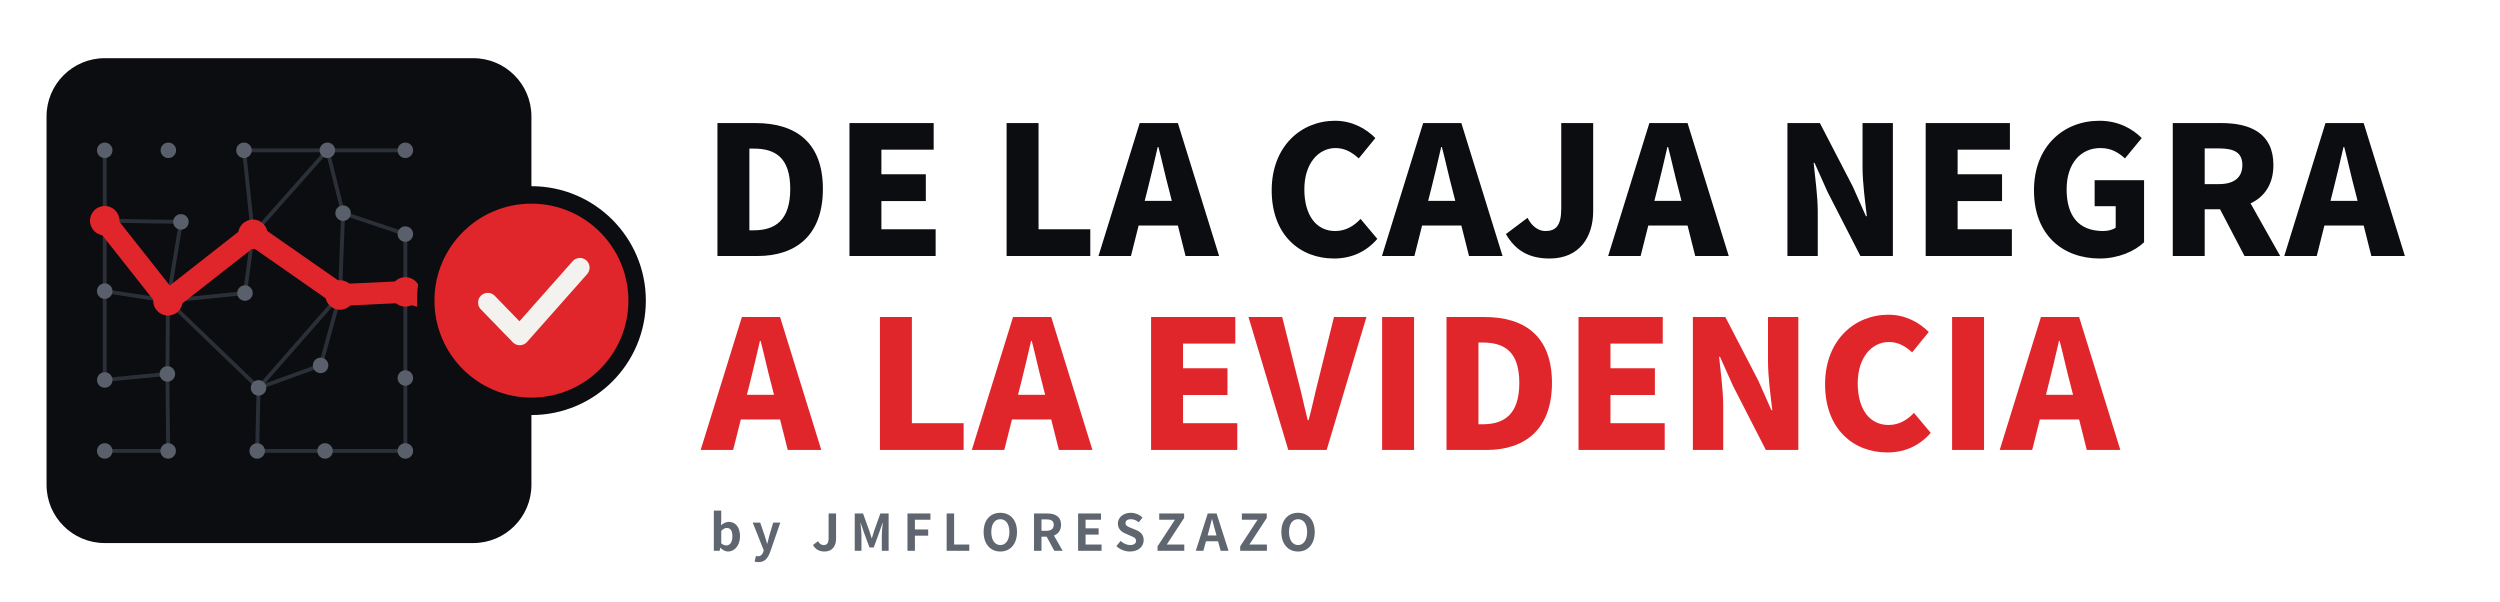
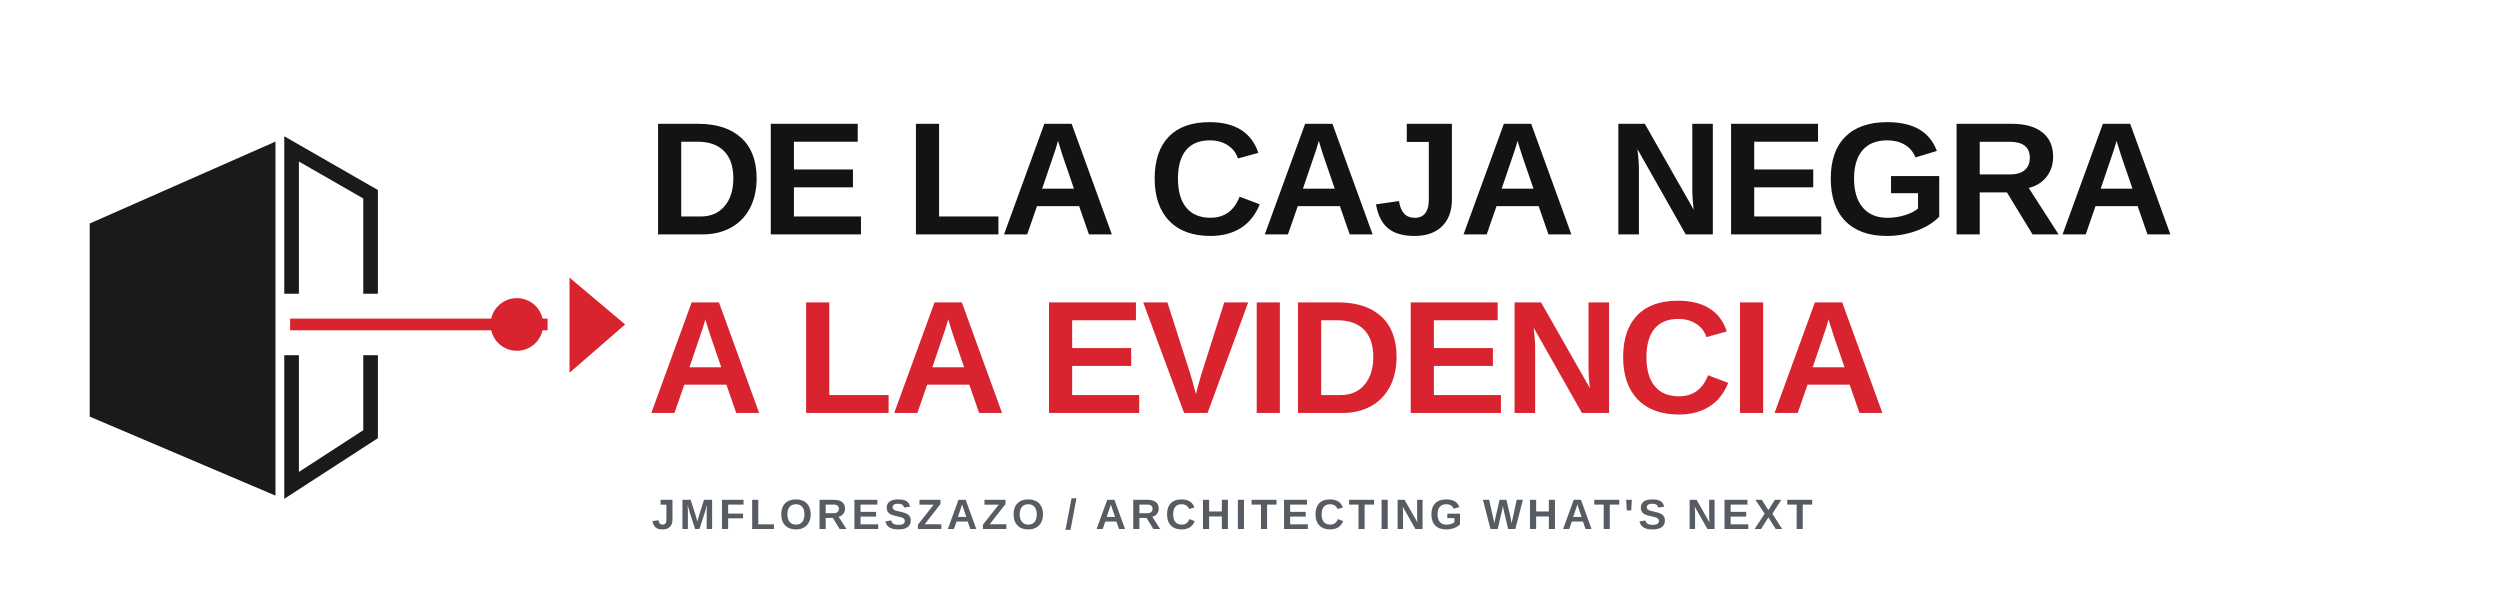
- <svg xmlns="http://www.w3.org/2000/svg" viewBox="0 0 1289 310" width="1289" height="310">
-   <rect x="24" y="30" width="250" height="250" rx="30.0" fill="#0B0D10" />
-   <g stroke="#2B3038" stroke-width="2.0" stroke-linecap="round">
-     <line x1="54.0" y1="77.5" x2="54.0" y2="113.8" />
-     <line x1="54.0" y1="113.8" x2="93.3" y2="114.4" />
-     <line x1="54.0" y1="113.8" x2="54.0" y2="150.1" />
-     <line x1="54.0" y1="113.8" x2="86.6" y2="155.1" />
-     <line x1="54.0" y1="150.1" x2="86.6" y2="155.1" />
-     <line x1="54.0" y1="150.1" x2="54.0" y2="195.9" />
-     <line x1="54.0" y1="195.9" x2="86.3" y2="192.8" />
-     <line x1="54.0" y1="232.5" x2="86.7" y2="232.5" />
-     <line x1="93.3" y1="114.4" x2="86.6" y2="155.1" />
-     <line x1="86.6" y1="155.1" x2="126.3" y2="151.1" />
-     <line x1="86.6" y1="155.1" x2="86.3" y2="192.8" />
-     <line x1="86.6" y1="155.1" x2="133.3" y2="200.0" />
-     <line x1="86.3" y1="192.8" x2="86.7" y2="232.5" />
-     <line x1="125.8" y1="77.5" x2="168.8" y2="77.5" />
-     <line x1="125.8" y1="77.5" x2="130.4" y2="120.8" />
-     <line x1="130.4" y1="120.8" x2="126.3" y2="151.1" />
-     <line x1="130.4" y1="120.8" x2="168.8" y2="77.5" />
-     <line x1="133.3" y1="200.0" x2="165.3" y2="188.4" />
-     <line x1="133.3" y1="200.0" x2="132.6" y2="232.5" />
-     <line x1="133.3" y1="200.0" x2="175.3" y2="152.1" />
-     <line x1="132.6" y1="232.5" x2="167.6" y2="232.5" />
-     <line x1="168.8" y1="77.5" x2="209.0" y2="77.5" />
-     <line x1="168.8" y1="77.5" x2="176.9" y2="109.9" />
-     <line x1="176.9" y1="109.9" x2="209.0" y2="120.7" />
-     <line x1="176.9" y1="109.9" x2="175.3" y2="152.1" />
-     <line x1="175.3" y1="152.1" x2="209.0" y2="150.5" />
-     <line x1="175.3" y1="152.1" x2="165.3" y2="188.4" />
-     <line x1="167.6" y1="232.5" x2="209.0" y2="232.5" />
-     <line x1="209.0" y1="120.7" x2="209.0" y2="150.5" />
-     <line x1="209.0" y1="150.5" x2="209.0" y2="194.9" />
-     <line x1="209.0" y1="194.9" x2="209.0" y2="232.5" />
+ <svg xmlns="http://www.w3.org/2000/svg" viewBox="0 0 1120 265" width="1120" height="265" role="img">
+   <g transform="scale(.58)">
+     <g transform="translate(6 28) scale(1.13)" stroke-linejoin="miter">
+       <path d="M56 128 L183 72 L183 314 L56 260 Z" fill="#181A1C" />
+       <path d="M194 176 V77 L248 108 V176" fill="none" stroke="#181A1C" stroke-width="10" stroke-linecap="butt" />
+       <path d="M194 218 V307 L248 272 V218" fill="none" stroke="#181A1C" stroke-width="10" stroke-linecap="butt" />
+       <path d="M193 197 H369" fill="none" stroke="#D9232E" stroke-width="8" stroke-linecap="butt" />
+       <circle cx="348" cy="197" r="18" fill="#D9232E" />
+       <path d="M384 165 L422 197 L384 230 Z" fill="#D9232E" />
+     </g>
  </g>
-   <g fill="#59606B">
-     <circle cx="54.0" cy="77.5" r="4.0" />
-     <circle cx="54.0" cy="113.8" r="4.0" />
-     <circle cx="54.0" cy="150.1" r="4.0" />
-     <circle cx="54.0" cy="195.9" r="4.0" />
-     <circle cx="54.0" cy="232.5" r="4.0" />
-     <circle cx="86.8" cy="77.5" r="4.0" />
-     <circle cx="93.3" cy="114.4" r="4.0" />
-     <circle cx="86.6" cy="155.1" r="4.0" />
-     <circle cx="86.3" cy="192.8" r="4.0" />
-     <circle cx="86.7" cy="232.5" r="4.0" />
-     <circle cx="125.8" cy="77.5" r="4.0" />
-     <circle cx="130.4" cy="120.8" r="4.0" />
-     <circle cx="126.3" cy="151.1" r="4.0" />
-     <circle cx="133.3" cy="200.0" r="4.0" />
-     <circle cx="132.6" cy="232.5" r="4.0" />
-     <circle cx="168.8" cy="77.5" r="4.0" />
-     <circle cx="176.9" cy="109.9" r="4.0" />
-     <circle cx="175.3" cy="152.1" r="4.0" />
-     <circle cx="165.3" cy="188.4" r="4.0" />
-     <circle cx="167.6" cy="232.5" r="4.0" />
-     <circle cx="209.0" cy="77.5" r="4.0" />
-     <circle cx="209.0" cy="120.7" r="4.0" />
-     <circle cx="209.0" cy="150.5" r="4.0" />
-     <circle cx="209.0" cy="194.9" r="4.0" />
-     <circle cx="209.0" cy="232.5" r="4.0" />
-   </g>
-   <path d="M54.0 113.8 L86.6 155.1 L130.4 120.8 L175.3 152.1 L209.0 150.5 L224.0 155.0" fill="none" stroke="#E0262B" stroke-width="11.25" stroke-linecap="round" stroke-linejoin="round" />
-   <g fill="#E0262B">
-     <circle cx="54.0" cy="113.8" r="7.6" />
-     <circle cx="86.6" cy="155.1" r="7.6" />
-     <circle cx="130.4" cy="120.8" r="7.6" />
-     <circle cx="175.3" cy="152.1" r="7.6" />
-     <circle cx="209.0" cy="150.5" r="7.6" />
-   </g>
-   <circle cx="274" cy="155.0" r="59.0" fill="#0B0D10" />
-   <circle cx="274" cy="155.0" r="50.0" fill="#E0262B" />
-   <path d="M251.5 156.0 L268.0 173.0 L299.0 138.0" fill="none" stroke="#F4F2EE" stroke-width="10.0" stroke-linecap="round" stroke-linejoin="round" />
-   <path d="M369.912 132.0H390.52C410.484 132.0 424.284 121.236 424.284 97.408C424.284 73.58 410.484 63.46 389.6 63.46H369.912ZM386.38 118.752V76.616H388.588C399.628 76.616 407.448 81.124 407.448 97.408C407.448 113.692 399.628 118.752 388.588 118.752Z M437.98 132.0H482.416V118.2H454.448V103.664H477.356V89.864H454.448V77.168H481.404V63.46H437.98Z  M519.008 132.0H562.156V118.2H535.476V63.46H519.008Z M566.376 132.0H583.12L587.076 116.268H607.316L611.272 132.0H628.568L607.316 63.46H587.628ZM590.204 103.572 591.676 97.776C593.424 90.968 595.264 82.964 596.92 75.788H597.288C599.128 82.78 600.876 90.968 602.716 97.776L604.188 103.572Z  M687.792 133.288C696.716 133.288 704.352 129.884 710.148 123.168L701.5 112.864C698.28 116.36 693.956 119.12 688.436 119.12C678.776 119.12 672.52 111.208 672.52 97.592C672.52 84.252 679.788 76.34 688.62 76.34C693.496 76.34 697.084 78.548 700.58 81.676L709.136 71.188C704.444 66.404 697.268 62.264 688.344 62.264C670.956 62.264 655.684 75.328 655.684 98.144C655.684 121.328 670.404 133.288 687.792 133.288Z M712.528 132.0H729.272L733.228 116.268H753.468L757.424 132.0H774.72L753.468 63.46H733.78ZM736.356 103.572 737.828 97.776C739.576 90.968 741.416 82.964 743.072 75.788H743.44C745.28 82.78 747.028 90.968 748.868 97.776L750.34 103.572Z M798.996 133.288C814.36 133.288 821.444 122.248 821.444 108.816V63.46H804.976V107.528C804.976 116.452 802.124 119.12 796.788 119.12C793.476 119.12 789.98 117.004 787.588 112.312L776.456 120.684C781.332 129.148 788.324 133.288 798.996 133.288Z M829.16 132.0H845.904L849.86 116.268H870.1L874.056 132.0H891.352L870.1 63.46H850.412ZM852.988 103.572 854.46 97.776C856.208 90.968 858.048 82.964 859.704 75.788H860.072C861.912 82.78 863.66 90.968 865.5 97.776L866.972 103.572Z  M921.596 132.0H937.236V109.276C937.236 100.996 935.856 91.612 935.12 83.976H935.58L942.296 98.972L959.224 132.0H975.968V63.46H960.328V86.184C960.328 94.372 961.708 104.216 962.536 111.484H962.076L955.36 96.304L938.34 63.46H921.596Z M992.884 132.0H1037.32V118.2H1009.352V103.664H1032.26V89.864H1009.352V77.168H1036.308V63.46H992.884Z M1082.664 133.288C1092.232 133.288 1100.696 129.516 1105.48 124.916V92.9H1079.996V106.332H1090.852V117.372C1089.38 118.476 1086.804 119.12 1084.412 119.12C1071.624 119.12 1065.552 111.208 1065.552 97.592C1065.552 84.252 1072.82 76.34 1082.94 76.34C1088.644 76.34 1092.232 78.64 1095.636 81.676L1104.284 71.188C1099.592 66.496 1092.416 62.264 1082.388 62.264C1064.08 62.264 1048.716 75.328 1048.716 98.144C1048.716 121.328 1063.712 133.288 1082.664 133.288Z M1136.748 94.924V76.524H1144.108C1151.928 76.524 1156.16 78.64 1156.16 85.08C1156.16 91.52 1151.928 94.924 1144.108 94.924ZM1157.264 132.0H1175.664L1160.392 104.86C1167.476 101.548 1172.168 95.108 1172.168 85.08C1172.168 68.52 1160.024 63.46 1145.396 63.46H1120.28V132.0H1136.748V107.896H1144.66Z M1177.768 132.0H1194.512L1198.468 116.268H1218.708L1222.664 132.0H1239.96L1218.708 63.46H1199.02ZM1201.596 103.572 1203.068 97.776C1204.816 90.968 1206.656 82.964 1208.312 75.788H1208.68C1210.52 82.78 1212.268 90.968 1214.108 97.776L1215.58 103.572Z" fill="#0B0D10" />
-   <path d="M361.264 232.0H378.008L381.964 216.268H402.204L406.16 232.0H423.456L402.204 163.46H382.516ZM385.092 203.572 386.564 197.776C388.312 190.968 390.152 182.964 391.808 175.788H392.176C394.016 182.78 395.764 190.968 397.604 197.776L399.076 203.572Z  M453.7 232.0H496.848V218.2H470.168V163.46H453.7Z M501.068 232.0H517.812L521.768 216.268H542.008L545.964 232.0H563.26L542.008 163.46H522.32ZM524.896 203.572 526.368 197.776C528.116 190.968 529.956 182.964 531.612 175.788H531.98C533.82 182.78 535.568 190.968 537.408 197.776L538.88 203.572Z  M593.504 232.0H637.94V218.2H609.972V203.664H632.88V189.864H609.972V177.168H636.928V163.46H593.504Z M664.24 232.0H684.02L704.536 163.46H687.792L680.064 194.74C678.132 202.1 676.752 209.092 674.728 216.636H674.268C672.336 209.092 670.956 202.1 668.932 194.74L661.112 163.46H643.724Z M712.62 232.0H729.088V163.46H712.62Z M745.82 232.0H766.428C786.392 232.0 800.192 221.236 800.192 197.408C800.192 173.58 786.392 163.46 765.508 163.46H745.82ZM762.288 218.752V176.616H764.496C775.536 176.616 783.356 181.124 783.356 197.408C783.356 213.692 775.536 218.752 764.496 218.752Z M813.888 232.0H858.324V218.2H830.356V203.664H853.264V189.864H830.356V177.168H857.312V163.46H813.888Z M872.848 232.0H888.488V209.276C888.488 200.996 887.108 191.612 886.372 183.976H886.832L893.548 198.972L910.476 232.0H927.22V163.46H911.58V186.184C911.58 194.372 912.96 204.216 913.788 211.484H913.328L906.612 196.304L889.592 163.46H872.848Z M973.116 233.288C982.04 233.288 989.676 229.884 995.472 223.168L986.824 212.864C983.604 216.36 979.28 219.12 973.76 219.12C964.1 219.12 957.844 211.208 957.844 197.592C957.844 184.252 965.112 176.34 973.944 176.34C978.82 176.34 982.408 178.548 985.904 181.676L994.46 171.188C989.768 166.404 982.592 162.264 973.668 162.264C956.28 162.264 941.008 175.328 941.008 198.144C941.008 221.328 955.728 233.288 973.116 233.288Z M1006.5 232.0H1022.968V163.46H1006.5Z M1031.052 232.0H1047.796L1051.752 216.268H1071.992L1075.948 232.0H1093.244L1071.992 163.46H1052.304ZM1054.88 203.572 1056.352 197.776C1058.1 190.968 1059.94 182.964 1061.596 175.788H1061.964C1063.804 182.78 1065.552 190.968 1067.392 197.776L1068.864 203.572Z" fill="#E0262B" />
-   <path d="M375.36 284.364C378.558 284.364 381.548 281.478 381.548 276.46C381.548 272.014 379.39 269.076 375.802 269.076C374.372 269.076 372.916 269.778 371.746 270.818L371.876 268.478V263.252H368.054V284.0H371.044L371.356 282.466H371.486C372.656 283.688 374.06 284.364 375.36 284.364ZM374.528 281.218C373.722 281.218 372.76 280.932 371.876 280.126V273.704C372.864 272.716 373.748 272.222 374.736 272.222C376.738 272.222 377.622 273.756 377.622 276.538C377.622 279.71 376.244 281.218 374.528 281.218Z M391.072 289.824C394.322 289.824 395.882 287.874 397.156 284.442L402.33 269.44H398.664L396.662 276.2C396.298 277.552 395.934 278.956 395.622 280.308H395.492C395.076 278.904 394.712 277.5 394.27 276.2L391.956 269.44H388.108L393.776 283.714L393.516 284.598C393.1 285.872 392.268 286.808 390.786 286.808C390.448 286.808 390.032 286.704 389.772 286.626L389.07 289.564C389.642 289.72 390.214 289.824 391.072 289.824Z  M425.122 284.364C429.256 284.364 431.076 281.4 431.076 277.786V264.734H427.228V277.474C427.228 280.126 426.344 281.036 424.654 281.036C423.562 281.036 422.522 280.438 421.794 279.034L419.168 280.984C420.442 283.246 422.34 284.364 425.122 284.364Z M440.704 284.0H444.162V275.966C444.162 274.12 443.85 271.468 443.668 269.648H443.772L445.306 274.172L448.296 282.258H450.506L453.47 274.172L455.03 269.648H455.16C454.952 271.468 454.666 274.12 454.666 275.966V284.0H458.176V264.734H453.912L450.688 273.782C450.298 274.952 449.96 276.226 449.544 277.448H449.414C449.024 276.226 448.66 274.952 448.244 273.782L444.968 264.734H440.704Z M467.882 284.0H471.73V276.2H478.568V272.976H471.73V267.958H479.738V264.734H467.882Z M488.092 284.0H499.766V280.776H491.94V264.734H488.092Z M515.764 284.364C520.86 284.364 524.37 280.542 524.37 274.276C524.37 268.036 520.86 264.396 515.764 264.396C510.668 264.396 507.158 268.036 507.158 274.276C507.158 280.542 510.668 284.364 515.764 284.364ZM515.764 281.036C512.904 281.036 511.11 278.384 511.11 274.276C511.11 270.168 512.904 267.698 515.764 267.698C518.624 267.698 520.444 270.168 520.444 274.276C520.444 278.384 518.624 281.036 515.764 281.036Z M536.988 273.678V267.802H539.484C541.954 267.802 543.306 268.504 543.306 270.584C543.306 272.638 541.954 273.678 539.484 273.678ZM543.618 284.0H547.908L543.41 276.122C545.62 275.264 547.076 273.47 547.076 270.584C547.076 266.164 543.878 264.734 539.822 264.734H533.14V284.0H536.988V276.72H539.666Z M555.872 284.0H567.962V280.776H559.72V275.628H566.454V272.404H559.72V267.958H567.676V264.734H555.872Z M582.608 284.364C587.054 284.364 589.68 281.686 589.68 278.54C589.68 275.758 588.146 274.25 585.806 273.288L583.284 272.274C581.646 271.598 580.294 271.104 580.294 269.726C580.294 268.452 581.334 267.698 583.024 267.698C584.636 267.698 585.91 268.296 587.132 269.284L589.082 266.892C587.522 265.306 585.286 264.396 583.024 264.396C579.15 264.396 576.368 266.84 576.368 269.96C576.368 272.768 578.344 274.328 580.294 275.108L582.842 276.226C584.558 276.954 585.754 277.396 585.754 278.826C585.754 280.178 584.688 281.036 582.686 281.036C580.996 281.036 579.15 280.178 577.798 278.904L575.588 281.556C577.46 283.376 580.034 284.364 582.608 284.364Z M596.838 284.0H610.618V280.776H601.57L610.54 267.048V264.734H597.696V267.958H605.808L596.838 281.686Z M616.554 284.0H620.454L621.806 279.06H628.02L629.372 284.0H633.428L627.266 264.734H622.716ZM622.638 276.07 623.21 273.964C623.782 271.962 624.328 269.778 624.848 267.672H624.952C625.524 269.726 626.044 271.962 626.642 273.964L627.214 276.07Z M639.442 284.0H653.222V280.776H644.174L653.144 267.048V264.734H640.3V267.958H648.412L639.442 281.686Z M669.272 284.364C674.368 284.364 677.878 280.542 677.878 274.276C677.878 268.036 674.368 264.396 669.272 264.396C664.176 264.396 660.666 268.036 660.666 274.276C660.666 280.542 664.176 284.364 669.272 284.364ZM669.272 281.036C666.412 281.036 664.618 278.384 664.618 274.276C664.618 270.168 666.412 267.698 669.272 267.698C672.132 267.698 673.952 270.168 673.952 274.276C673.952 278.384 672.132 281.036 669.272 281.036Z" fill="#5F6670" />
+   <text x="290" y="105" font-family="Arial,Helvetica,sans-serif" font-size="72" font-weight="800" fill="#121315" letter-spacing="-1.5" text-anchor="start">DE LA CAJA NEGRA</text>
+   <text x="290" y="185" font-family="Arial,Helvetica,sans-serif" font-size="72" font-weight="800" fill="#D9232E" letter-spacing="-1.5" text-anchor="start">A LA EVIDENCIA</text>
+   <text x="292" y="237" font-family="Arial,Helvetica,sans-serif" font-size="19" font-weight="700" fill="#565C62" letter-spacing="1.9" text-anchor="start">JMFLORESZAZO / ARCHITECTING WHAT'S NEXT</text>
</svg>
